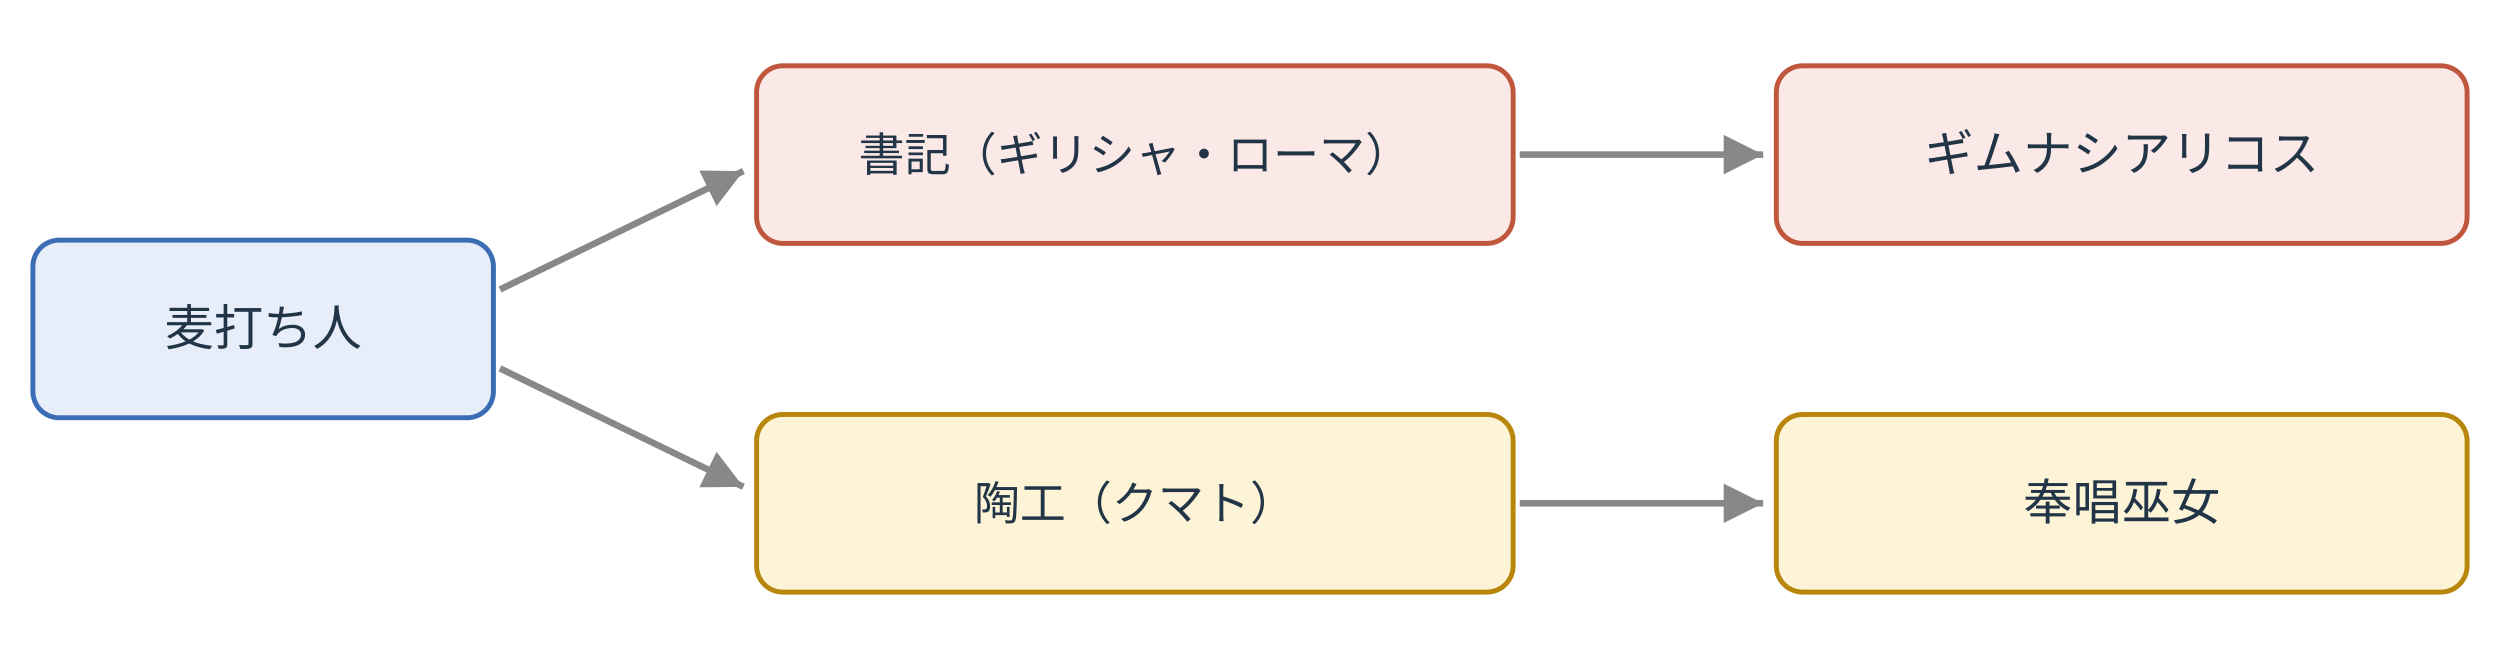
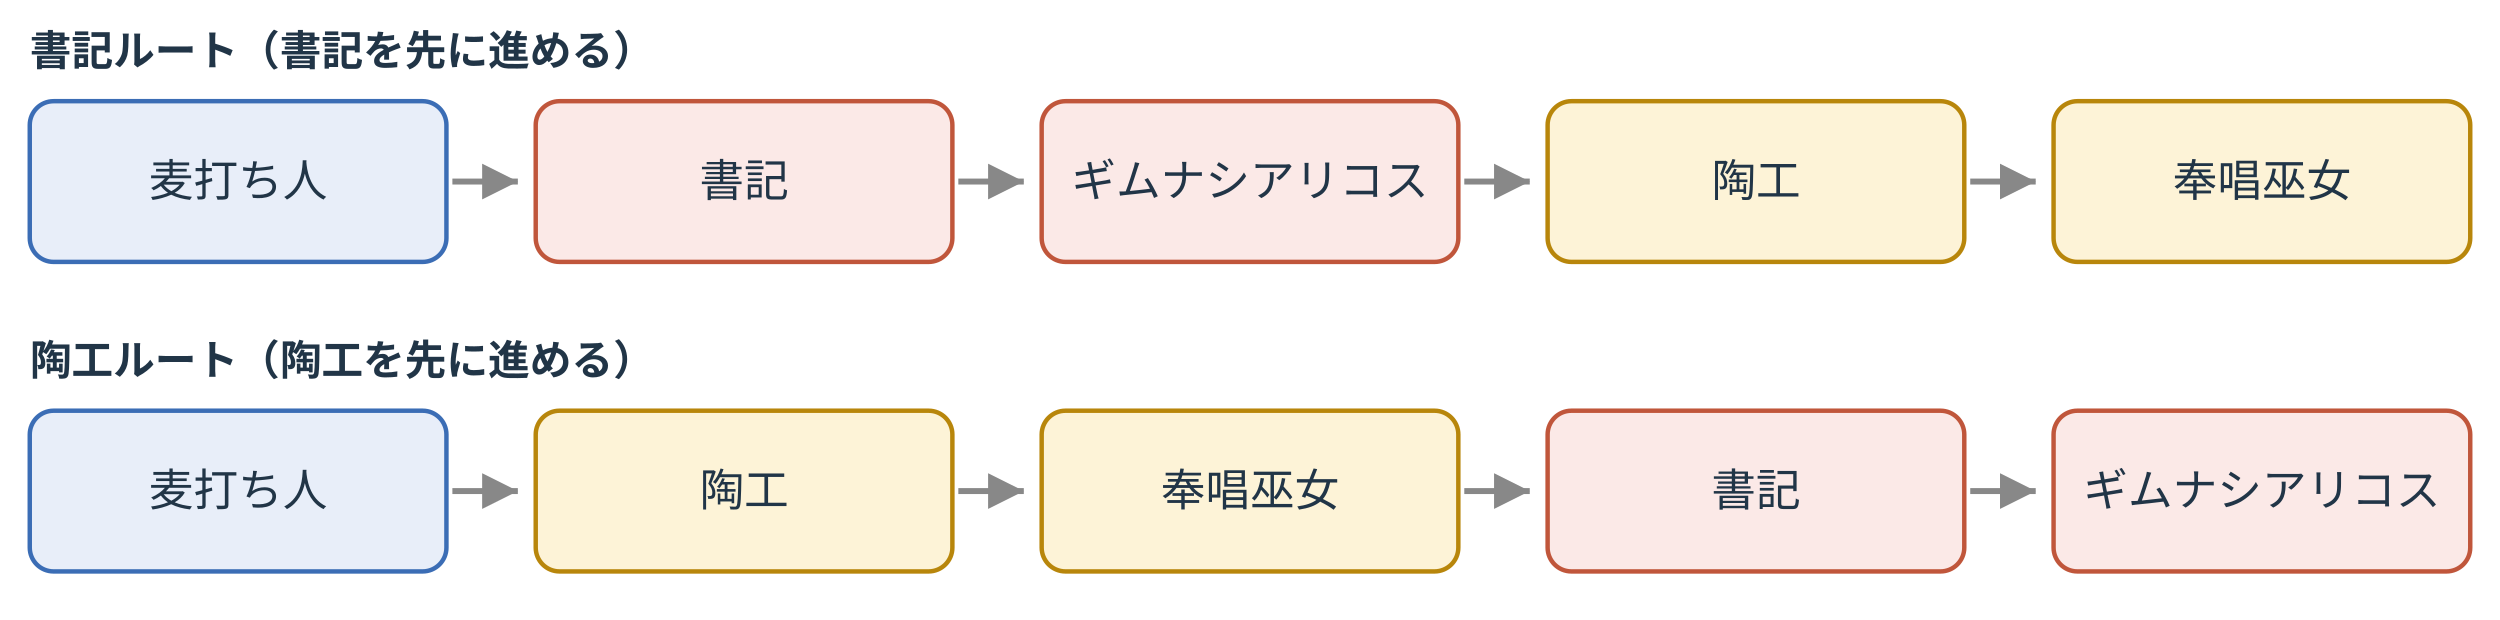
- <svg xmlns="http://www.w3.org/2000/svg" viewBox="0 0 760 200" width="760" height="200" font-family="sans-serif">
+ <svg xmlns="http://www.w3.org/2000/svg" viewBox="0 0 840 208" width="840" height="208" font-family="sans-serif">
  <defs>
    <marker id="arrow" markerWidth="8" markerHeight="8" refX="6" refY="3" orient="auto">
      <path d="M0,0 L6,3 L0,6 Z" fill="#888888" />
    </marker>
  </defs>
-   <rect x="10" y="73" width="140" height="54" rx="8" fill="#e8eef9" stroke="#3b6db5" stroke-width="1.5" />
-   <text x="80" y="105" text-anchor="middle" font-size="15" fill="#213547">麦打ち人</text>
-   <rect x="230" y="20" width="230" height="54" rx="8" fill="#fbe9e7" stroke="#c0563b" stroke-width="1.5" />
-   <text x="345" y="52" text-anchor="middle" font-size="14" fill="#213547">書記（ギリシャ・ローマ）</text>
-   <rect x="540" y="20" width="210" height="54" rx="8" fill="#fbe9e7" stroke="#c0563b" stroke-width="1.5" />
-   <text x="645" y="52" text-anchor="middle" font-size="15" fill="#213547">ギムナシアリコス</text>
-   <rect x="230" y="126" width="230" height="54" rx="8" fill="#fdf3d7" stroke="#b8860b" stroke-width="1.5" />
-   <text x="345" y="158" text-anchor="middle" font-size="14" fill="#213547">陶工（クマト）</text>
-   <rect x="540" y="126" width="210" height="54" rx="8" fill="#fdf3d7" stroke="#b8860b" stroke-width="1.5" />
-   <text x="645" y="158" text-anchor="middle" font-size="15" fill="#213547">奉唱巫女</text>
-   <line x1="152" y1="88" x2="226" y2="52" stroke="#888888" stroke-width="2" marker-end="url(#arrow)" />
-   <line x1="152" y1="112" x2="226" y2="148" stroke="#888888" stroke-width="2" marker-end="url(#arrow)" />
-   <line x1="462" y1="47" x2="536" y2="47" stroke="#888888" stroke-width="2" marker-end="url(#arrow)" />
-   <line x1="462" y1="153" x2="536" y2="153" stroke="#888888" stroke-width="2" marker-end="url(#arrow)" />
+   <text x="10" y="22" font-size="14" font-weight="bold" fill="#213547">書記ルート（書記を先に進める）</text>
+   <rect x="10" y="34" width="140" height="54" rx="8" fill="#e8eef9" stroke="#3b6db5" stroke-width="1.5" />
+   <text x="80" y="66" text-anchor="middle" font-size="15" fill="#213547">麦打ち人</text>
+   <line x1="152" y1="61" x2="174" y2="61" stroke="#888888" stroke-width="2" marker-end="url(#arrow)" />
+   <rect x="180" y="34" width="140" height="54" rx="8" fill="#fbe9e7" stroke="#c0563b" stroke-width="1.5" />
+   <text x="250" y="66" text-anchor="middle" font-size="15" fill="#213547">書記</text>
+   <line x1="322" y1="61" x2="344" y2="61" stroke="#888888" stroke-width="2" marker-end="url(#arrow)" />
+   <rect x="350" y="34" width="140" height="54" rx="8" fill="#fbe9e7" stroke="#c0563b" stroke-width="1.5" />
+   <text x="420" y="66" text-anchor="middle" font-size="15" fill="#213547">ギムナシアリコス</text>
+   <line x1="492" y1="61" x2="514" y2="61" stroke="#888888" stroke-width="2" marker-end="url(#arrow)" />
+   <rect x="520" y="34" width="140" height="54" rx="8" fill="#fdf3d7" stroke="#b8860b" stroke-width="1.5" />
+   <text x="590" y="66" text-anchor="middle" font-size="15" fill="#213547">陶工</text>
+   <line x1="662" y1="61" x2="684" y2="61" stroke="#888888" stroke-width="2" marker-end="url(#arrow)" />
+   <rect x="690" y="34" width="140" height="54" rx="8" fill="#fdf3d7" stroke="#b8860b" stroke-width="1.5" />
+   <text x="760" y="66" text-anchor="middle" font-size="15" fill="#213547">奉唱巫女</text>
+   <text x="10" y="126" font-size="14" font-weight="bold" fill="#213547">陶工ルート（陶工を先に進める）</text>
+   <rect x="10" y="138" width="140" height="54" rx="8" fill="#e8eef9" stroke="#3b6db5" stroke-width="1.5" />
+   <text x="80" y="170" text-anchor="middle" font-size="15" fill="#213547">麦打ち人</text>
+   <line x1="152" y1="165" x2="174" y2="165" stroke="#888888" stroke-width="2" marker-end="url(#arrow)" />
+   <rect x="180" y="138" width="140" height="54" rx="8" fill="#fdf3d7" stroke="#b8860b" stroke-width="1.5" />
+   <text x="250" y="170" text-anchor="middle" font-size="15" fill="#213547">陶工</text>
+   <line x1="322" y1="165" x2="344" y2="165" stroke="#888888" stroke-width="2" marker-end="url(#arrow)" />
+   <rect x="350" y="138" width="140" height="54" rx="8" fill="#fdf3d7" stroke="#b8860b" stroke-width="1.5" />
+   <text x="420" y="170" text-anchor="middle" font-size="15" fill="#213547">奉唱巫女</text>
+   <line x1="492" y1="165" x2="514" y2="165" stroke="#888888" stroke-width="2" marker-end="url(#arrow)" />
+   <rect x="520" y="138" width="140" height="54" rx="8" fill="#fbe9e7" stroke="#c0563b" stroke-width="1.5" />
+   <text x="590" y="170" text-anchor="middle" font-size="15" fill="#213547">書記</text>
+   <line x1="662" y1="165" x2="684" y2="165" stroke="#888888" stroke-width="2" marker-end="url(#arrow)" />
+   <rect x="690" y="138" width="140" height="54" rx="8" fill="#fbe9e7" stroke="#c0563b" stroke-width="1.5" />
+   <text x="760" y="170" text-anchor="middle" font-size="15" fill="#213547">ギムナシアリコス</text>
</svg>
